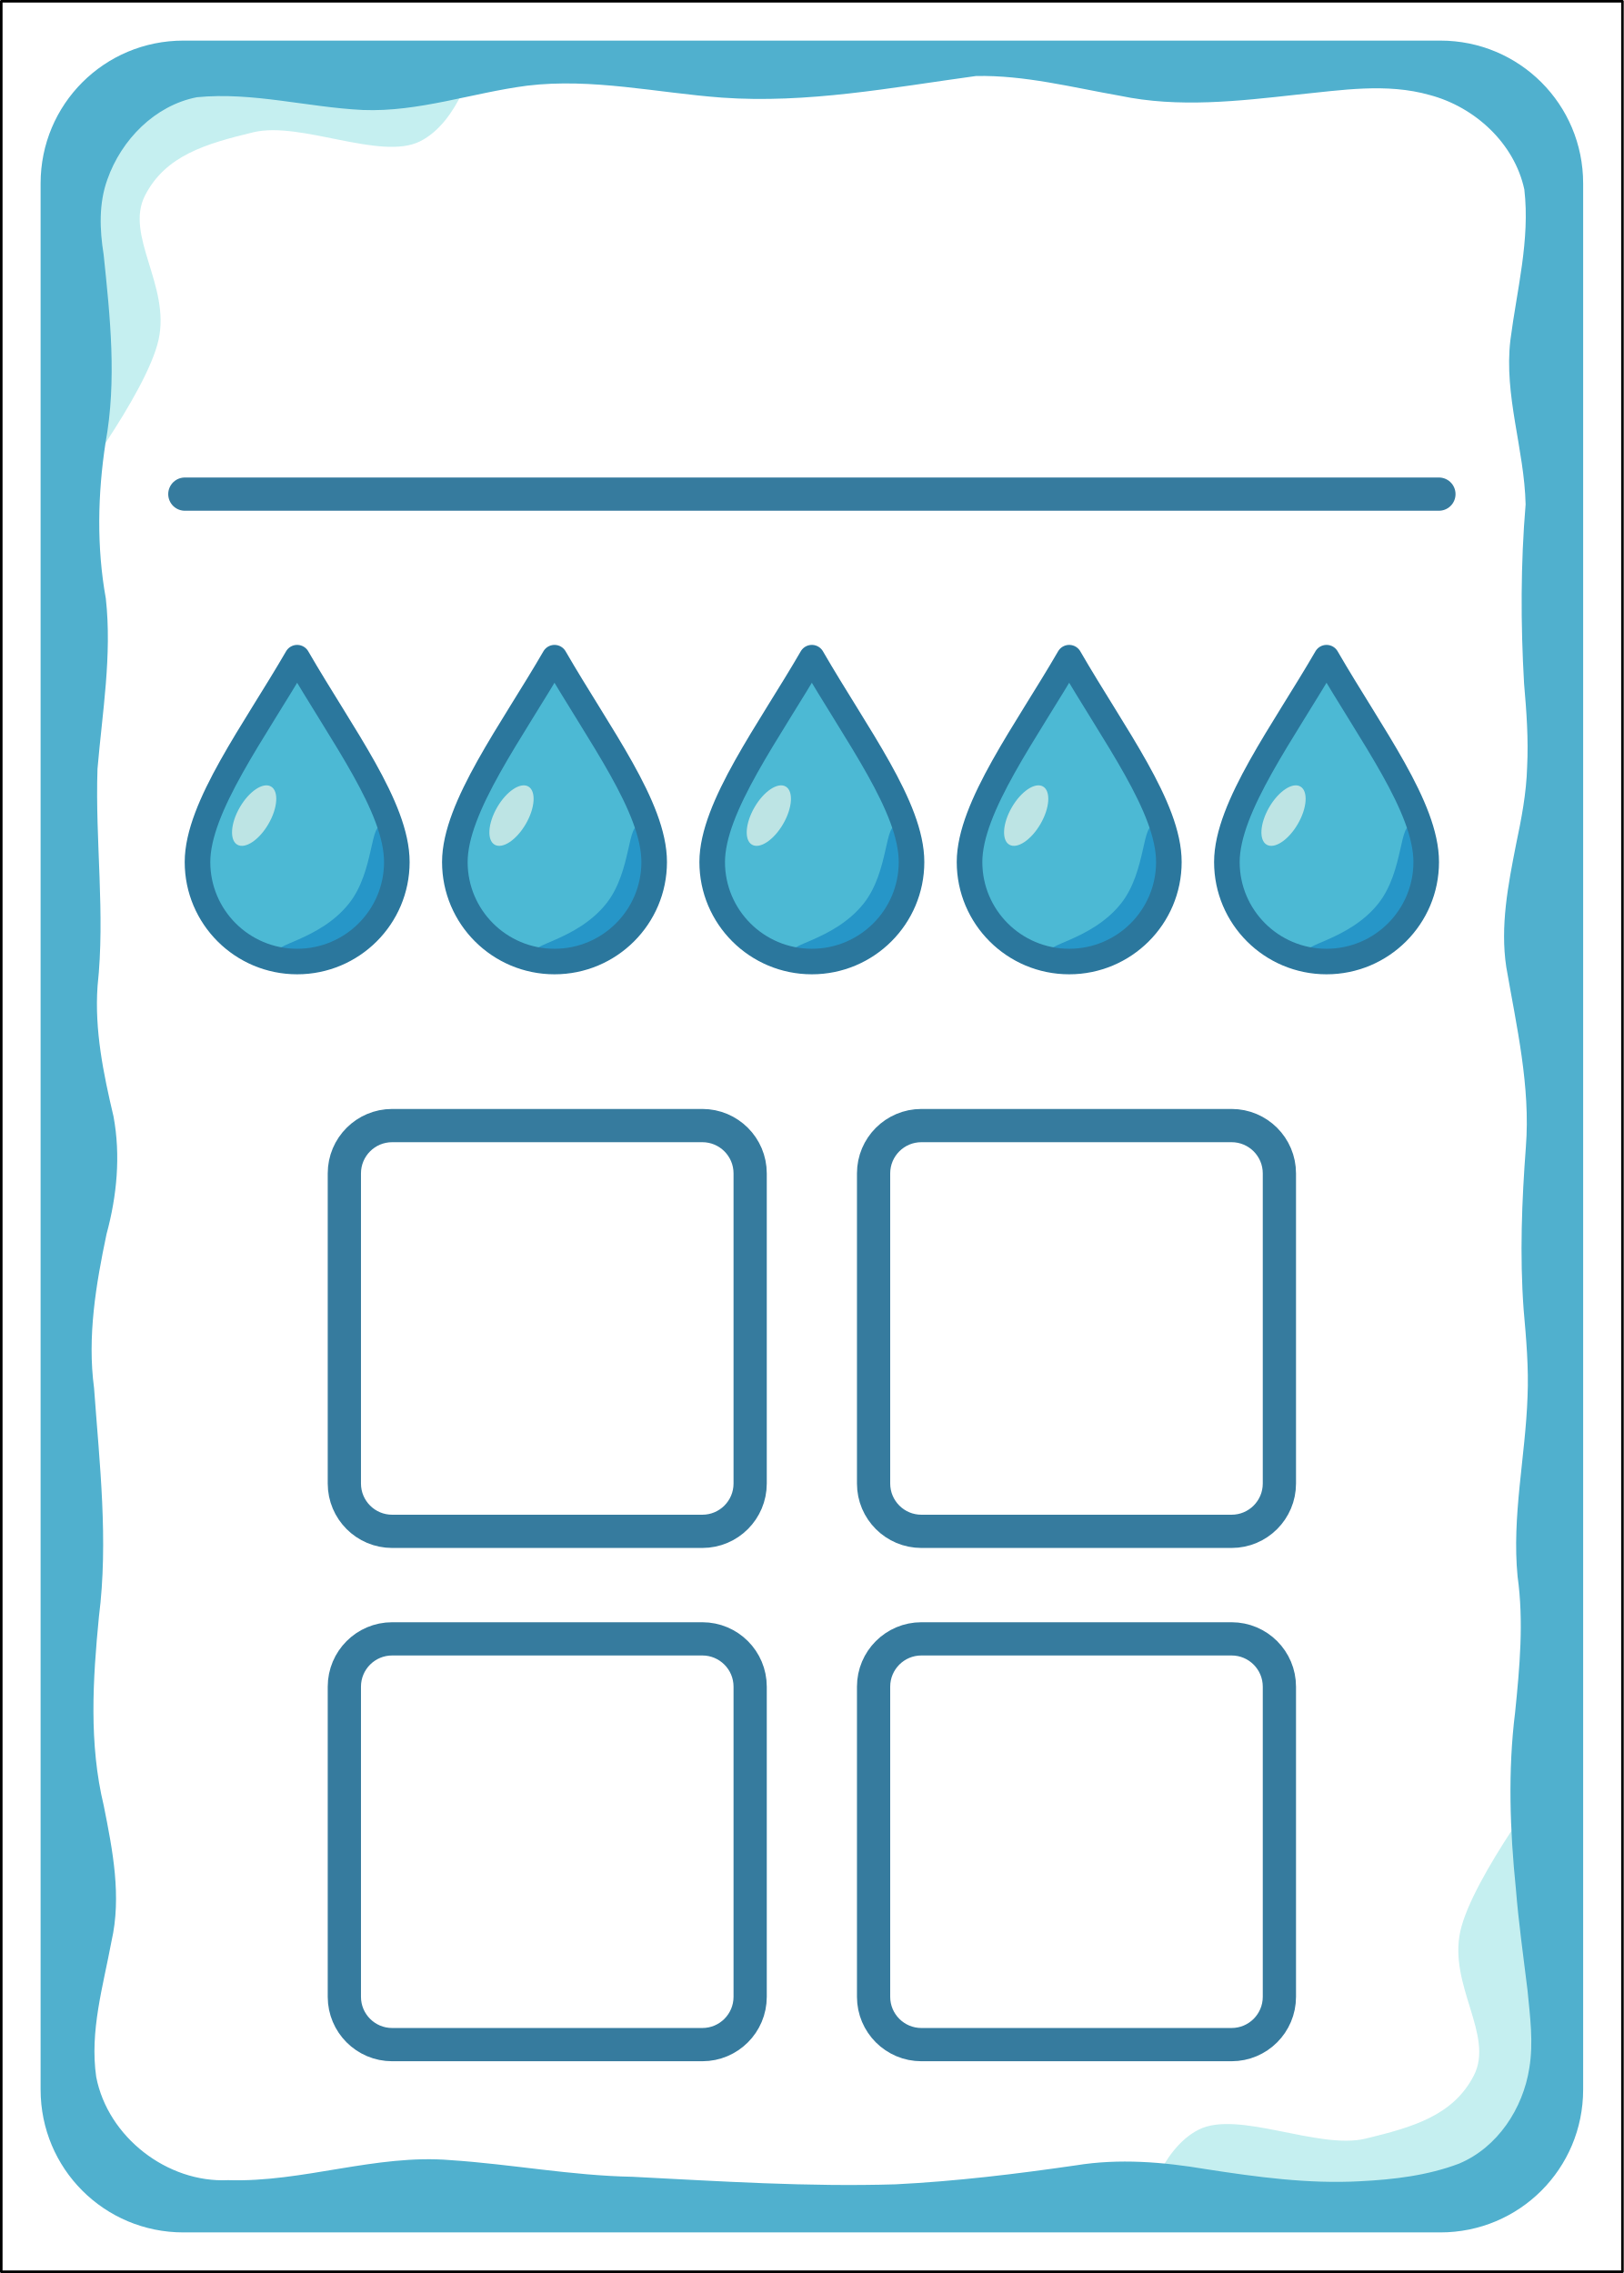
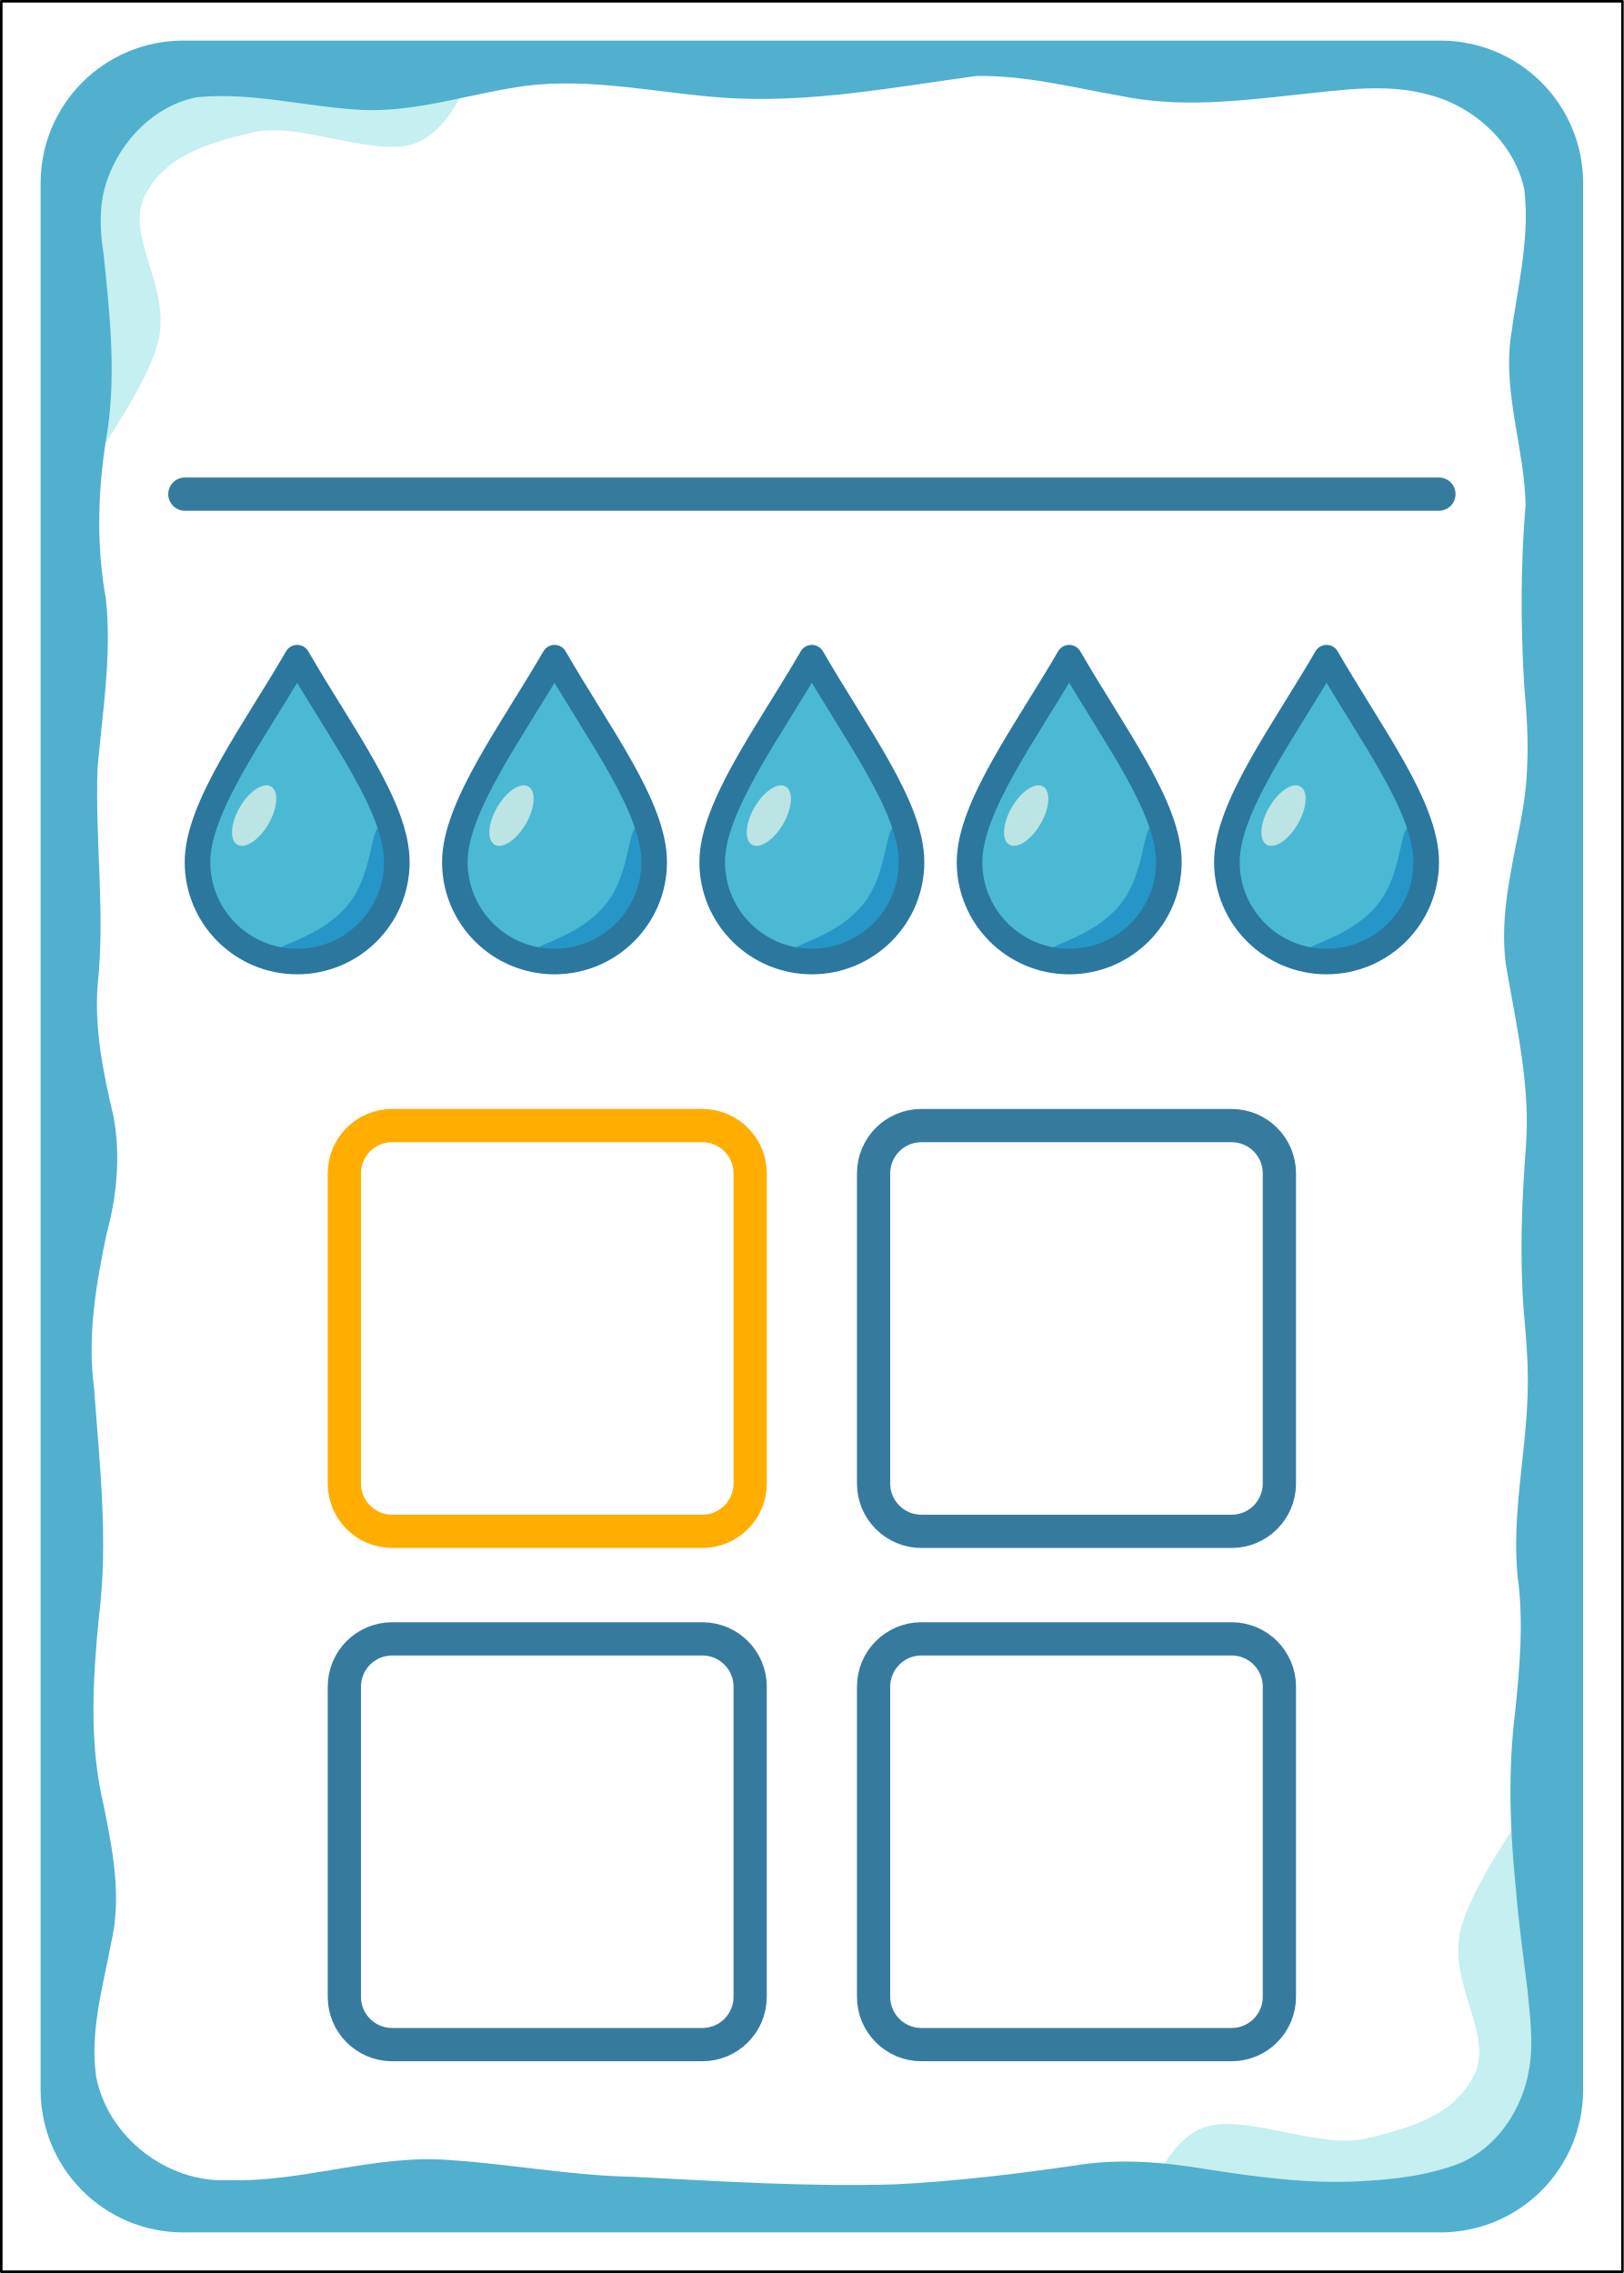
<svg xmlns="http://www.w3.org/2000/svg" width="2.5in" height="3.5in" viewBox="0 0 63.5 88.9" version="1.1" id="svg1" xml:space="preserve">
  <defs id="defs1" />
  <g id="layer1" transform="translate(-5.602358,-7.029248)">
    <path style="fill:#c5eff0;fill-opacity:1;stroke:none;stroke-width:1.3;stroke-linecap:round;stroke-linejoin:round;stroke-dasharray:none;stroke-opacity:1;paint-order:stroke fill markers" d="m 50.369,93.494 h 13.346 l 2.825,-2.765 -0.125,-14.516 c 0,0 -3.235,4.23 -3.703,6.348 -0.468,2.118 1.334,4.076 0.529,5.643 -0.805,1.566 -2.38,2.021 -4.232,2.469 -1.852,0.447 -4.982,-1.125 -6.524,-0.353 -1.542,0.772 -2.116,3.174 -2.116,3.174 z" id="path48" />
    <path style="fill:#c5eff0;fill-opacity:1;stroke:none;stroke-width:1.3;stroke-linecap:round;stroke-linejoin:round;stroke-dasharray:none;stroke-opacity:1;paint-order:stroke fill markers" d="M 24.147,9.382 H 10.802 L 7.976,12.147 8.101,26.663 c 0,0 3.235,-4.23 3.703,-6.348 0.468,-2.118 -1.334,-4.076 -0.529,-5.643 0.805,-1.566 2.38,-2.021 4.232,-2.469 1.852,-0.447 4.982,1.125 6.524,0.353 1.542,-0.772 2.116,-3.174 2.116,-3.174 z" id="path47" />
    <rect style="fill:none;stroke:#000000;stroke-width:0.1;stroke-linecap:round;stroke-linejoin:round;stroke-dasharray:none;stroke-opacity:1;paint-order:markers stroke fill" id="rect2" width="88.8" height="63.4" x="-95.879" y="5.652" transform="rotate(-90)" />
    <path id="rect27" style="fill:#50b0ce;fill-opacity:1;stroke:none;stroke-width:0.1;stroke-dasharray:none;paint-order:stroke fill markers" d="M 12.777 8.617 C 9.681 8.617 7.19 11.108 7.19 14.203 L 7.19 88.755 C 7.19 91.85 9.681 94.342 12.777 94.342 L 61.928 94.342 C 65.023 94.342 67.515 91.85 67.515 88.755 L 67.515 14.203 C 67.515 11.108 65.023 8.617 61.928 8.617 L 12.777 8.617 z M 43.772 10.002 C 45.677 9.964 47.533 10.447 49.396 10.774 C 51.689 11.256 54.044 10.983 56.347 10.728 C 58.059 10.558 59.828 10.265 61.517 10.746 C 63.276 11.212 64.827 12.63 65.215 14.441 C 65.444 16.42 64.921 18.372 64.671 20.321 C 64.41 22.493 65.216 24.599 65.265 26.758 C 65.069 29.089 65.07 31.433 65.205 33.768 C 65.299 34.851 65.38 35.939 65.324 37.027 C 65.296 38.056 65.099 39.067 64.888 40.071 C 64.58 41.64 64.266 43.254 64.509 44.854 C 64.91 47.176 65.459 49.516 65.275 51.889 C 65.116 54.001 65.033 56.125 65.187 58.241 C 65.287 59.378 65.39 60.518 65.34 61.661 C 65.258 64.005 64.722 66.336 64.951 68.688 C 65.198 70.453 65.033 72.24 64.854 74.003 C 64.569 76.293 64.65 78.61 64.884 80.9 C 64.99 82.23 65.18 83.552 65.34 84.877 C 65.437 85.884 65.578 86.907 65.41 87.914 C 65.164 89.496 64.169 91.019 62.663 91.651 C 61.433 92.118 60.108 92.274 58.801 92.34 C 56.775 92.452 54.757 92.176 52.76 91.867 C 51.084 91.585 49.364 91.444 47.677 91.719 C 45.337 92.058 42.986 92.343 40.623 92.461 C 37.192 92.565 33.762 92.341 30.336 92.166 C 27.951 92.122 25.6 91.672 23.224 91.515 C 20.29 91.27 17.453 92.392 14.525 92.298 C 12.141 92.413 9.818 90.608 9.365 88.26 C 9.105 86.471 9.637 84.706 9.961 82.962 C 10.365 81.199 10.007 79.39 9.66 77.651 C 9.076 75.23 9.231 72.715 9.471 70.261 C 9.847 67.286 9.496 64.291 9.281 61.319 C 9.011 59.302 9.354 57.271 9.768 55.298 C 10.174 53.806 10.326 52.225 10.042 50.697 C 9.648 49.028 9.295 47.317 9.418 45.592 C 9.723 42.767 9.321 39.932 9.415 37.102 C 9.603 34.888 9.987 32.665 9.741 30.439 C 9.378 28.427 9.422 26.358 9.73 24.342 C 10.175 21.907 9.91 19.422 9.655 16.982 C 9.499 16.009 9.461 14.984 9.803 14.044 C 10.349 12.495 11.656 11.154 13.301 10.832 C 15.482 10.618 17.626 11.226 19.794 11.331 C 21.98 11.416 24.072 10.659 26.218 10.38 C 28.765 10.073 31.295 10.66 33.828 10.847 C 37.167 11.088 40.478 10.453 43.772 10.002 z " />
    <path style="fill:#d35f5f;fill-opacity:1;stroke:#367b9e;stroke-width:1.3;stroke-linecap:round;stroke-dasharray:none;stroke-opacity:1;paint-order:stroke fill markers" d="M 12.831,26.355 H 61.874" id="path29" />
    <g id="g45" transform="matrix(0.9714795,0,0,0.9697636,-0.2522367,-0.7414276)" style="stroke-width:1.03">
      <g id="g32" transform="translate(-17.54498,-5.201777)" style="stroke-width:1.03">
        <path id="path30" style="fill:#4cb9d4;stroke:none;stroke-width:1.339;stroke-linecap:round;stroke-linejoin:round;paint-order:stroke fill markers" d="m 39.546,47.982 c 0,2.216 -1.796,4.012 -4.012,4.012 -2.216,0 -4.012,-1.796 -4.012,-4.012 0,-2.216 2.304,-5.287 4.012,-8.243 1.818,3.149 4.012,6.028 4.012,8.243 z" />
        <path id="ellipse32" style="fill:#2696c8;stroke-width:1.03;stroke-linecap:round;stroke-linejoin:round;paint-order:stroke fill markers" transform="rotate(30)" d="m 58.883,24.036 c 0,1.248 -2.246,3.244 -2.861,3.244 -0.615,0 1.104,-1.173 1.385,-3.092 0.242,-1.656 -0.969,-3.347 -0.355,-3.347 0.615,-1e-6 1.831,1.947 1.831,3.195 z" />
        <path id="path31" style="fill:none;stroke:#2b779d;stroke-width:1.03;stroke-linecap:round;stroke-linejoin:round;stroke-dasharray:none;paint-order:stroke fill markers" d="m 39.546,47.982 c 0,2.216 -1.796,4.012 -4.012,4.012 -2.216,0 -4.012,-1.796 -4.012,-4.012 0,-2.216 2.304,-5.287 4.012,-8.243 1.818,3.149 4.012,6.028 4.012,8.243 z" />
        <ellipse style="fill:#bde4e4;fill-opacity:1;stroke:none;stroke-width:1.03;stroke-linecap:round;stroke-linejoin:round;stroke-dasharray:none;stroke-opacity:1;paint-order:stroke fill markers" id="path32" cx="52.328" cy="23.03" rx="0.667" ry="1.355" transform="rotate(30)" />
      </g>
      <g id="g35" transform="translate(-7.185505,-5.201777)" style="stroke-width:1.03">
        <path id="path33" style="fill:#4cb9d4;stroke:none;stroke-width:1.339;stroke-linecap:round;stroke-linejoin:round;paint-order:stroke fill markers" d="m 39.546,47.982 c 0,2.216 -1.796,4.012 -4.012,4.012 -2.216,0 -4.012,-1.796 -4.012,-4.012 0,-2.216 2.304,-5.287 4.012,-8.243 1.818,3.149 4.012,6.028 4.012,8.243 z" />
        <path id="path34" style="fill:#2696c8;stroke-width:1.03;stroke-linecap:round;stroke-linejoin:round;paint-order:stroke fill markers" transform="rotate(30)" d="m 58.883,24.036 c 0,1.248 -2.246,3.244 -2.861,3.244 -0.615,0 1.104,-1.173 1.385,-3.092 0.242,-1.656 -0.969,-3.347 -0.355,-3.347 0.615,-1e-6 1.831,1.947 1.831,3.195 z" />
        <path id="path35" style="fill:none;stroke:#2b779d;stroke-width:1.03;stroke-linecap:round;stroke-linejoin:round;stroke-dasharray:none;paint-order:stroke fill markers" d="m 39.546,47.982 c 0,2.216 -1.796,4.012 -4.012,4.012 -2.216,0 -4.012,-1.796 -4.012,-4.012 0,-2.216 2.304,-5.287 4.012,-8.243 1.818,3.149 4.012,6.028 4.012,8.243 z" />
        <ellipse style="fill:#bde4e4;fill-opacity:1;stroke:none;stroke-width:1.03;stroke-linecap:round;stroke-linejoin:round;stroke-dasharray:none;stroke-opacity:1;paint-order:stroke fill markers" id="ellipse35" cx="52.328" cy="23.03" rx="0.667" ry="1.355" transform="rotate(30)" />
      </g>
      <g id="g38" transform="translate(3.173965,-5.201777)" style="stroke-width:1.03">
        <path id="path36" style="fill:#4cb9d4;stroke:none;stroke-width:1.339;stroke-linecap:round;stroke-linejoin:round;paint-order:stroke fill markers" d="m 39.546,47.982 c 0,2.216 -1.796,4.012 -4.012,4.012 -2.216,0 -4.012,-1.796 -4.012,-4.012 0,-2.216 2.304,-5.287 4.012,-8.243 1.818,3.149 4.012,6.028 4.012,8.243 z" />
        <path id="path37" style="fill:#2696c8;stroke-width:1.03;stroke-linecap:round;stroke-linejoin:round;paint-order:stroke fill markers" transform="rotate(30)" d="m 58.883,24.036 c 0,1.248 -2.246,3.244 -2.861,3.244 -0.615,0 1.104,-1.173 1.385,-3.092 0.242,-1.656 -0.969,-3.347 -0.355,-3.347 0.615,-1e-6 1.831,1.947 1.831,3.195 z" />
        <path id="path38" style="fill:none;stroke:#2b779d;stroke-width:1.03;stroke-linecap:round;stroke-linejoin:round;stroke-dasharray:none;paint-order:stroke fill markers" d="m 39.546,47.982 c 0,2.216 -1.796,4.012 -4.012,4.012 -2.216,0 -4.012,-1.796 -4.012,-4.012 0,-2.216 2.304,-5.287 4.012,-8.243 1.818,3.149 4.012,6.028 4.012,8.243 z" />
        <ellipse style="fill:#bde4e4;fill-opacity:1;stroke:none;stroke-width:1.03;stroke-linecap:round;stroke-linejoin:round;stroke-dasharray:none;stroke-opacity:1;paint-order:stroke fill markers" id="ellipse38" cx="52.328" cy="23.03" rx="0.667" ry="1.355" transform="rotate(30)" />
      </g>
      <g id="g41" transform="translate(13.53344,-5.201777)" style="stroke-width:1.03">
        <path id="path39" style="fill:#4cb9d4;stroke:none;stroke-width:1.339;stroke-linecap:round;stroke-linejoin:round;paint-order:stroke fill markers" d="m 39.546,47.982 c 0,2.216 -1.796,4.012 -4.012,4.012 -2.216,0 -4.012,-1.796 -4.012,-4.012 0,-2.216 2.304,-5.287 4.012,-8.243 1.818,3.149 4.012,6.028 4.012,8.243 z" />
        <path id="path40" style="fill:#2696c8;stroke-width:1.03;stroke-linecap:round;stroke-linejoin:round;paint-order:stroke fill markers" transform="rotate(30)" d="m 58.883,24.036 c 0,1.248 -2.246,3.244 -2.861,3.244 -0.615,0 1.104,-1.173 1.385,-3.092 0.242,-1.656 -0.969,-3.347 -0.355,-3.347 0.615,-1e-6 1.831,1.947 1.831,3.195 z" />
        <path id="path41" style="fill:none;stroke:#2b779d;stroke-width:1.03;stroke-linecap:round;stroke-linejoin:round;stroke-dasharray:none;paint-order:stroke fill markers" d="m 39.546,47.982 c 0,2.216 -1.796,4.012 -4.012,4.012 -2.216,0 -4.012,-1.796 -4.012,-4.012 0,-2.216 2.304,-5.287 4.012,-8.243 1.818,3.149 4.012,6.028 4.012,8.243 z" />
        <ellipse style="fill:#bde4e4;fill-opacity:1;stroke:none;stroke-width:1.03;stroke-linecap:round;stroke-linejoin:round;stroke-dasharray:none;stroke-opacity:1;paint-order:stroke fill markers" id="ellipse41" cx="52.328" cy="23.03" rx="0.667" ry="1.355" transform="rotate(30)" />
      </g>
      <g id="g44" transform="translate(23.89291,-5.201777)" style="stroke-width:1.03">
        <path id="path42" style="fill:#4cb9d4;stroke:none;stroke-width:1.339;stroke-linecap:round;stroke-linejoin:round;paint-order:stroke fill markers" d="m 39.546,47.982 c 0,2.216 -1.796,4.012 -4.012,4.012 -2.216,0 -4.012,-1.796 -4.012,-4.012 0,-2.216 2.304,-5.287 4.012,-8.243 1.818,3.149 4.012,6.028 4.012,8.243 z" />
        <path id="path43" style="fill:#2696c8;stroke-width:1.03;stroke-linecap:round;stroke-linejoin:round;paint-order:stroke fill markers" transform="rotate(30)" d="m 58.883,24.036 c 0,1.248 -2.246,3.244 -2.861,3.244 -0.615,0 1.104,-1.173 1.385,-3.092 0.242,-1.656 -0.969,-3.347 -0.355,-3.347 0.615,-1e-6 1.831,1.947 1.831,3.195 z" />
        <path id="path44" style="fill:none;stroke:#2b779d;stroke-width:1.03;stroke-linecap:round;stroke-linejoin:round;stroke-dasharray:none;paint-order:stroke fill markers" d="m 39.546,47.982 c 0,2.216 -1.796,4.012 -4.012,4.012 -2.216,0 -4.012,-1.796 -4.012,-4.012 0,-2.216 2.304,-5.287 4.012,-8.243 1.818,3.149 4.012,6.028 4.012,8.243 z" />
        <ellipse style="fill:#bde4e4;fill-opacity:1;stroke:none;stroke-width:1.03;stroke-linecap:round;stroke-linejoin:round;stroke-dasharray:none;stroke-opacity:1;paint-order:stroke fill markers" id="ellipse44" cx="52.328" cy="23.03" rx="0.667" ry="1.355" transform="rotate(30)" />
      </g>
    </g>
-     <g id="g55" transform="translate(0.3468399)">
+     <g id="g55" transform="rotate(180,37.17894,69.02454)">
      <rect style="fill:none;fill-opacity:1;stroke:#367b9e;stroke-width:1.3;stroke-linecap:round;stroke-linejoin:round;stroke-dasharray:none;stroke-opacity:1;paint-order:stroke fill markers" id="rect49" width="15.87" height="15.87" x="18.722" y="51.052" ry="1.87" rx="1.87" />
      <rect style="fill:none;fill-opacity:1;stroke:#367b9e;stroke-width:1.3;stroke-linecap:round;stroke-linejoin:round;stroke-dasharray:none;stroke-opacity:1;paint-order:stroke fill markers" id="rect53" width="15.87" height="15.87" x="39.419" y="51.052" ry="1.87" rx="1.87" />
      <rect style="fill:none;fill-opacity:1;stroke:#367b9e;stroke-width:1.3;stroke-linecap:round;stroke-linejoin:round;stroke-dasharray:none;stroke-opacity:1;paint-order:stroke fill markers" id="rect54" width="15.87" height="15.87" x="18.722" y="71.127" ry="1.87" rx="1.87" />
-       <rect style="fill:none;fill-opacity:1;stroke:#367b9e;stroke-width:1.3;stroke-linecap:round;stroke-linejoin:round;stroke-dasharray:none;stroke-opacity:1;paint-order:stroke fill markers" id="rect55" width="15.87" height="15.87" x="39.419" y="71.127" ry="1.87" rx="1.87" />
+       <rect style="fill:none;fill-opacity:1;stroke:#ffae00;stroke-width:1.3;stroke-linecap:round;stroke-linejoin:round;stroke-dasharray:none;stroke-opacity:1;paint-order:stroke fill markers" id="rect55" width="15.87" height="15.87" x="39.419" y="71.127" ry="1.87" rx="1.87" />
    </g>
  </g>
</svg>
